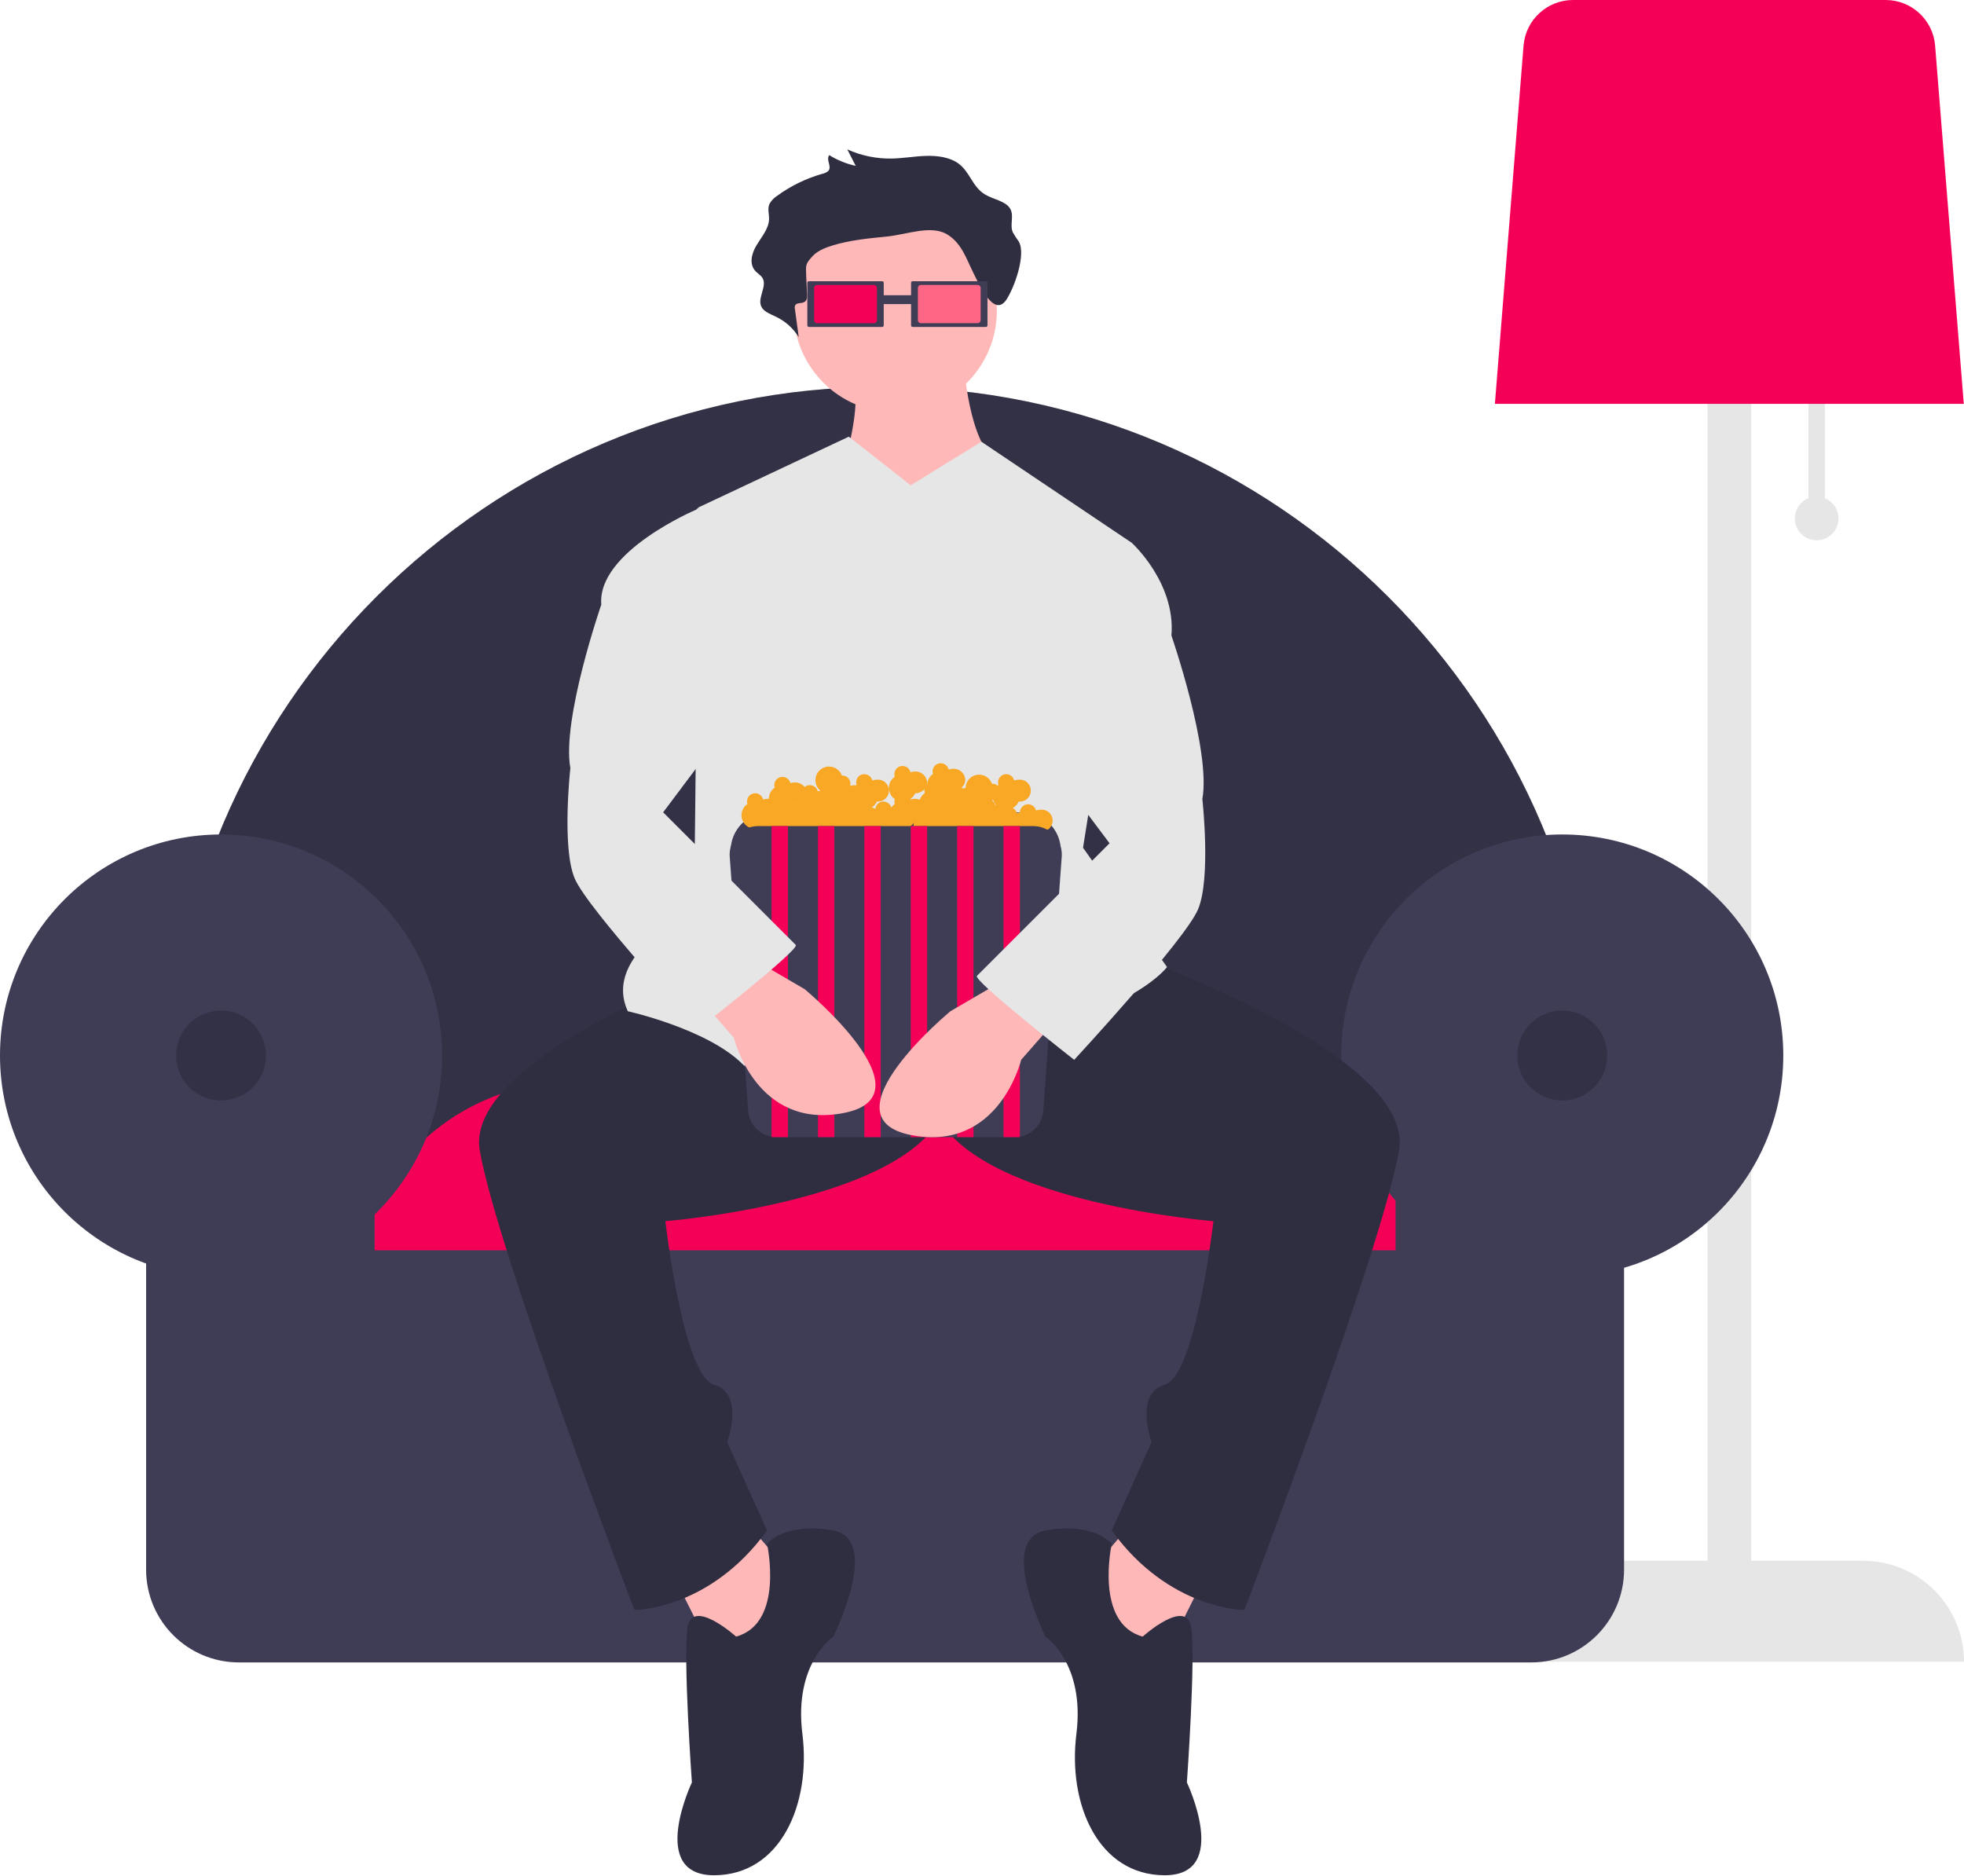
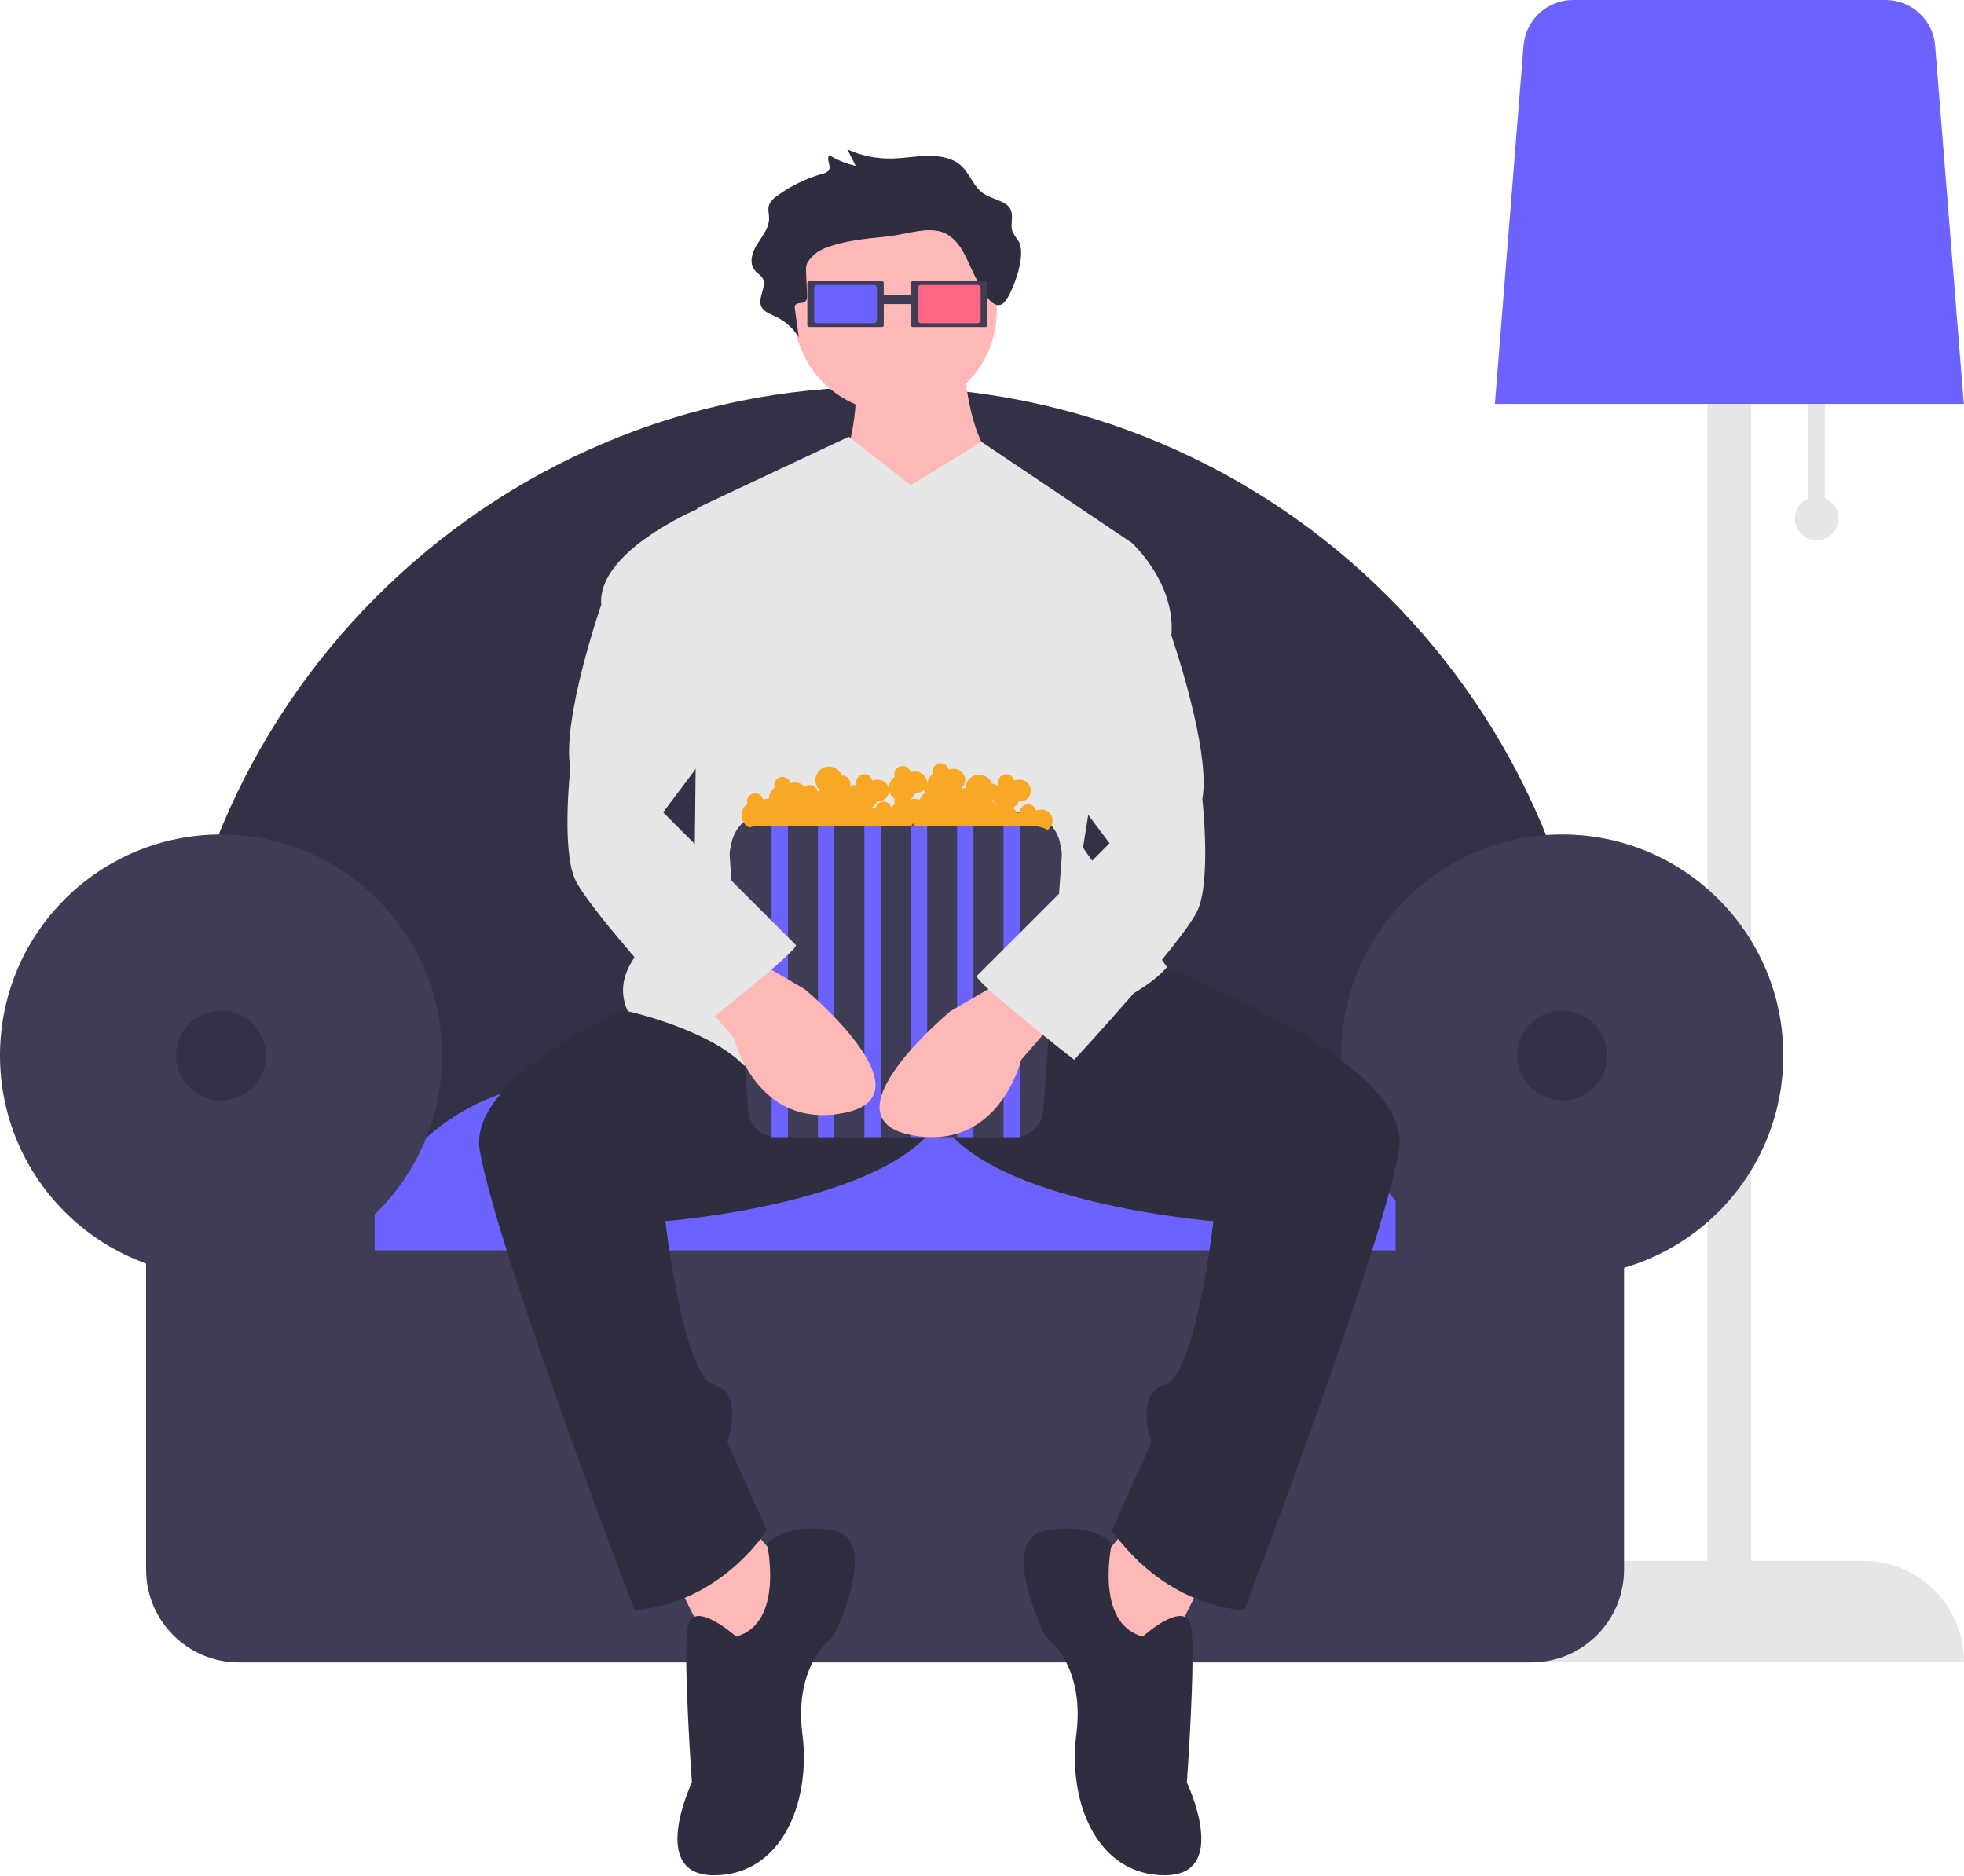
<svg xmlns="http://www.w3.org/2000/svg" data-name="Layer 1" width="719.769" height="687.25" viewBox="0 0 719.769 687.25">
  <path d="M908.885,288.962V250.375h-6v38.587a8,8,0,1,0,6,0Z" transform="translate(-240.1153 -106.375)" fill="#e6e6e6" />
  <path d="M922.885,678.375h-41v-498h-16v498H824.885a37,37,0,0,0-37,37v0h172v-0A37,37,0,0,0,922.885,678.375Z" transform="translate(-240.1153 -106.375)" fill="#e6e6e6" />
-   <path d="M787.968,254.375h171.834L949.294,123.035A18.198,18.198,0,0,0,931.248,106.375H816.521a18.198,18.198,0,0,0-18.046,16.66Z" transform="translate(-240.1153 -106.375)" fill="#f50057" />
+   <path d="M787.968,254.375h171.834L949.294,123.035A18.198,18.198,0,0,0,931.248,106.375H816.521a18.198,18.198,0,0,0-18.046,16.66Z" transform="translate(-240.1153 -106.375)" fill="#6c63ff" />
  <path d="M301.213,563.911H825.692V510.364c0-144.599-117.641-262.239-262.239-262.239S301.213,365.766,301.213,510.364Z" transform="translate(-240.1153 -106.375)" fill="#3f3d56" />
  <path d="M301.213,563.911H825.692V510.364c0-144.599-117.641-262.239-262.239-262.239S301.213,365.766,301.213,510.364Z" transform="translate(-240.1153 -106.375)" opacity="0.2" />
-   <path d="M369.188,582.446H772.82A81.097,81.097,0,0,0,691.826,502.813H450.181A81.097,81.097,0,0,0,369.188,582.446Z" transform="translate(-240.1153 -106.375)" fill="#f50057" />
+   <path d="M369.188,582.446H772.82A81.097,81.097,0,0,0,691.826,502.813H450.181A81.097,81.097,0,0,0,369.188,582.446Z" transform="translate(-240.1153 -106.375)" fill="#6c63ff" />
  <circle cx="81.006" cy="386.827" r="81.006" fill="#3f3d56" />
  <circle cx="572.533" cy="386.827" r="81.006" fill="#3f3d56" />
  <path d="M751.551,534.392V564.597H377.413V534.392H293.662V681.614a34.011,34.011,0,0,0,34.011,34.011H801.291a34.011,34.011,0,0,0,34.011-34.011V534.392Z" transform="translate(-240.1153 -106.375)" fill="#3f3d56" />
  <circle cx="81.006" cy="386.827" r="16.476" opacity="0.2" />
  <circle cx="572.533" cy="386.827" r="16.476" opacity="0.2" />
  <path d="M593.293,238.871s1.62,30.775,12.958,37.254,0,50.211,0,50.211L552.8,327.956l-3.239-51.831s6.479-21.056,3.239-30.775S593.293,238.871,593.293,238.871Z" transform="translate(-240.1153 -106.375)" fill="#ffb8b8" />
  <polygon points="413.107 560.102 393.671 582.778 424.446 611.933 440.643 579.539 413.107 560.102" fill="#ffb8b8" />
  <polygon points="275.431 560.102 294.868 582.778 264.093 611.933 247.896 579.539 275.431 560.102" fill="#ffb8b8" />
  <path d="M642.695,451.864s116.62,38.873,110.141,76.127-56.69,168.451-56.69,168.451-27.535,0-48.592-29.155l14.577-32.394s-6.479-17.817,4.859-21.056,17.817-59.93,17.817-59.93-82.606-6.479-100.423-37.254l-32.394-77.746Z" transform="translate(-240.1153 -106.375)" fill="#2f2e41" />
  <path d="M526.075,451.864S409.455,490.738,415.934,527.991s56.69,168.451,56.69,168.451,27.535,0,48.592-29.155l-14.577-32.394s6.479-17.817-4.859-21.056-17.817-59.93-17.817-59.93,82.606-6.479,100.423-37.254l32.394-77.746Z" transform="translate(-240.1153 -106.375)" fill="#2f2e41" />
  <path d="M658.892,706.16s16.197-14.577,17.817-3.239-1.62,56.69-1.62,56.69,16.197,34.014-8.099,34.014-35.634-25.915-32.394-51.831-11.338-35.634-11.338-35.634-17.817-35.634,0-38.873,24.296,4.859,24.296,4.859S641.075,701.301,658.892,706.16Z" transform="translate(-240.1153 -106.375)" fill="#2f2e41" />
  <path d="M509.878,706.16s-16.197-14.577-17.817-3.239,1.62,56.69,1.62,56.69S477.483,793.625,501.779,793.625s35.634-25.915,32.394-51.831,11.338-35.634,11.338-35.634,17.817-35.634,0-38.873-24.296,4.859-24.296,4.859S527.695,701.301,509.878,706.16Z" transform="translate(-240.1153 -106.375)" fill="#2f2e41" />
  <circle cx="328.072" cy="113.87" r="37.254" fill="#ffb8b8" />
  <path d="M573.857,284.224l-22.676-17.817-55.07,25.915-1.62,147.394s-34.014,16.197-24.296,37.254c0,0,29.155,6.479,42.113,19.437s85.845-4.859,116.62-14.577,38.873-21.056,38.873-21.056l-30.775-43.732,17.817-111.761L599.778,268.259Z" transform="translate(-240.1153 -106.375)" fill="#e6e6e6" />
  <path d="M613.478,194.889a32.723,32.723,0,0,1-2.221-3.447c-1.155-2.813.669-6.129-1.035-8.756-1.74-2.682-6.159-3.247-9.165-5.069-4.631-2.807-5.473-8.314-9.811-11.407-3.126-2.228-7.584-2.829-11.762-2.702s-8.299.882-12.478.965a37.622,37.622,0,0,1-16.377-3.349l3.083,6.031a30.776,30.776,0,0,1-9.678-3.923c-1.364,1.691,1.131,4.259-.416,5.845a4.963,4.963,0,0,1-2.184,1.013,52.246,52.246,0,0,0-16.538,8.068,8.31,8.31,0,0,0-2.783,2.938c-.804,1.781-.091,3.748-.152,5.641-.111,3.441-2.737,6.441-4.601,9.541s-2.87,7.118-.106,9.749a25.135,25.135,0,0,1,1.932,1.703c2.77,3.267-2.133,8.052.23,11.519,1.026,1.505,3.129,2.267,4.957,3.156a19.807,19.807,0,0,1,8.474,7.553L531.426,219.531a1.72,1.72,0,0,1,.283-1.519c.688-.701,2.129-.422,3.079-.886,1.045-.511,1.124-1.683,1.082-2.665l-.32-7.571c-.144-3.405-.184-3.857,2.324-6.605,1.752-1.92,4.507-3.078,7.275-3.93,6.325-1.947,13.128-2.62,19.853-3.278,7.809-.764,16.602-4.553,22.667-.53,4.964,3.293,6.615,8.706,9.007,13.507,2.15,4.315,7.668,17.02,12.262,10.143C611.823,211.876,616.235,199.698,613.478,194.889Z" transform="translate(-240.1153 -106.375)" fill="#2f2e41" />
  <path d="M574.583,209.438a.58.58,0,0,0-.579.579v15.597a.58.58,0,0,0,.579.579h26.85a.58.58,0,0,0,.579-.579V210.017a.58.58,0,0,0-.579-.579Z" transform="translate(-240.1153 -106.375)" fill="#3f3d56" />
  <path d="M577.583,210.813a1.08,1.08,0,0,0-1.079,1.079v11.846a1.08,1.08,0,0,0,1.079,1.079h20.849a1.08,1.08,0,0,0,1.079-1.079V211.892a1.08,1.08,0,0,0-1.079-1.079Z" transform="translate(-240.1153 -106.375)" fill="#ff6584" />
  <rect x="320.784" y="108.201" width="13.986" height="3.239" fill="#3f3d56" />
  <path d="M536.562,209.438a.58.58,0,0,0-.579.579v15.597a.58.58,0,0,0,.579.579h26.85a.58.58,0,0,0,.579-.579V210.017a.58.58,0,0,0-.579-.579Z" transform="translate(-240.1153 -106.375)" fill="#3f3d56" />
-   <path d="M539.563,210.813a1.08,1.08,0,0,0-1.079,1.079v11.846a1.08,1.08,0,0,0,1.079,1.079H560.411a1.08,1.08,0,0,0,1.079-1.079V211.892a1.08,1.08,0,0,0-1.079-1.079Z" transform="translate(-240.1153 -106.375)" fill="#f50057" />
+   <path d="M539.563,210.813a1.08,1.08,0,0,0-1.079,1.079v11.846a1.08,1.08,0,0,0,1.079,1.079H560.411a1.08,1.08,0,0,0,1.079-1.079V211.892a1.08,1.08,0,0,0-1.079-1.079Z" transform="translate(-240.1153 -106.375)" fill="#6c63ff" />
  <path d="M281.769,297.75h93a14,14,0,0,1,14,14v0a0,0,0,0,1,0,0h-121a0,0,0,0,1,0,0v0A14,14,0,0,1,281.769,297.75Z" fill="#3f3d56" />
  <path d="M621.385,403.125a4.961,4.961,0,0,0-1.599.272,2.995,2.995,0,0,0-5.901.728c0,.015.004.029.004.044a5.142,5.142,0,0,0-1.103.229,3.011,3.011,0,0,0-1.483-1.911,5.017,5.017,0,0,0,2.164-2.369,4.021,4.021,0,1,0-.082-7.993,4.961,4.961,0,0,0-1.599.272,2.99,2.99,0,1,0-5.749,1.625c-.12.083-.231.177-.343.27a2.84,2.84,0,0,0-2.045-.681,4.98,4.98,0,0,0-9.683,1.551,5.118,5.118,0,0,0-1.18.235,3,3,0,0,0-.172-.494,3.758,3.758,0,0,0,1.272-2.779,4.272,4.272,0,0,0-4.5-4,4.961,4.961,0,0,0-1.599.272,2.99,2.99,0,1,0-5.749,1.625,4.987,4.987,0,0,0-2.137,3.869c-.042.038-.091.068-.131.108a3.563,3.563,0,0,0,.116-.874,4.272,4.272,0,0,0-4.5-4,4.961,4.961,0,0,0-1.599.272,2.99,2.99,0,1,0-5.749,1.625,4.987,4.987,0,0,0,0,8.205,2.727,2.727,0,0,0,0,1.795,5.049,5.049,0,0,0-1.279,1.292,2.981,2.981,0,0,0-5.842.505,4.764,4.764,0,0,0-1.286-.519,5.027,5.027,0,0,0,1.837-2.182,4.021,4.021,0,1,0-.082-7.993,4.961,4.961,0,0,0-1.599.272,2.99,2.99,0,1,0-5.749,1.625c-.064.045-.122.097-.184.145-.156-.015-.308-.042-.468-.042a4.961,4.961,0,0,0-1.599.272c-.019-.075-.05-.145-.074-.219a2.947,2.947,0,0,0-3.062-3.567,4.995,4.995,0,1,0-7.851,5.565,5.173,5.173,0,0,0-1.013.221,2.973,2.973,0,0,0-4.762-1.608,4.676,4.676,0,0,0-3.639-1.664,4.961,4.961,0,0,0-1.599.272,2.99,2.99,0,1,0-5.749,1.625,4.989,4.989,0,0,0-2.152,4.103c0,.015.004.03.005.045a4.148,4.148,0,0,0-2.104.227,2.99,2.99,0,1,0-5.749,1.625,4.98,4.98,0,0,0,3.936,8.97,4.982,4.982,0,0,0,9.414,1.279,31.17,31.17,0,0,0,10.802-.487,4.982,4.982,0,0,0,9.278.333,4.892,4.892,0,0,0,2.097-.519,4.977,4.977,0,0,0,8.903-.481,4.844,4.844,0,0,1,5.418,3.007,7.799,7.799,0,0,1,5.744-3.179,4.875,4.875,0,0,0,5.415-2.068,4.998,4.998,0,0,0,9.423,3.239,4.892,4.892,0,0,0,2.097-.519,4.977,4.977,0,0,0,8.903-.481,4.892,4.892,0,0,0,2.097-.519,4.948,4.948,0,0,0,7.412,1.437,4.979,4.979,0,0,0,8.906,2.065,4.966,4.966,0,0,0,7.584-1.983,4.021,4.021,0,1,0-.082-7.993Zm-89.378-2.064c-.005.024-.009.049-.014.073-.036-.001-.071-.009-.108-.009a2.978,2.978,0,0,0-.446.045c.008-.018.02-.034.027-.052A4.98,4.98,0,0,0,532.007,401.061Zm41.779-1.664c-.015-.058-.04-.112-.057-.169a5.024,5.024,0,0,0,1.738-2.111,4.681,4.681,0,0,0,3.477-1.574,3.009,3.009,0,0,0-.059.582,2.967,2.967,0,0,0,.152.897,5.018,5.018,0,0,0-1.859,2.437,4.907,4.907,0,0,0-3.392-.062Zm29.95.373c-.002-.061.006-.124.002-.185a2.986,2.986,0,0,0,.381-.026,4.956,4.956,0,0,0,.953,1.765c-.094.026-.194.042-.286.074A3.016,3.016,0,0,0,603.736,399.77Z" transform="translate(-240.1153 -106.375)" fill="#f9a825" />
  <path d="M517.958,409.125a10.441,10.441,0,0,0-10.427,11.002l6.771,93.115a10.441,10.441,0,0,0,10.427,9.883H612.04a10.441,10.441,0,0,0,10.427-9.883l6.771-93.115a10.441,10.441,0,0,0-10.427-11.002Z" transform="translate(-240.1153 -106.375)" fill="#3f3d56" />
-   <rect x="282.769" y="302.75" width="6" height="114" fill="#f50057" />
-   <rect x="299.769" y="302.75" width="6" height="114" fill="#f50057" />
-   <rect x="316.769" y="302.75" width="6" height="114" fill="#f50057" />
-   <rect x="333.769" y="302.75" width="6" height="114" fill="#f50057" />
-   <rect x="350.769" y="302.75" width="6" height="114" fill="#f50057" />
-   <rect x="367.769" y="302.75" width="6" height="114" fill="#f50057" />
+   <rect x="282.769" y="302.75" width="6" height="114" fill="#6c63ff" />
+   <rect x="299.769" y="302.75" width="6" height="114" fill="#6c63ff" />
+   <rect x="316.769" y="302.75" width="6" height="114" fill="#6c63ff" />
+   <rect x="333.769" y="302.75" width="6" height="114" fill="#6c63ff" />
+   <rect x="350.769" y="302.75" width="6" height="114" fill="#6c63ff" />
+   <rect x="367.769" y="302.75" width="6" height="114" fill="#6c63ff" />
  <path d="M607.871,465.632l-19.437,11.338s-46.972,38.873-14.577,45.352,40.493-27.535,40.493-27.535l11.338-12.958Z" transform="translate(-240.1153 -106.375)" fill="#ffb8b8" />
  <path d="M515.547,457.533l19.437,11.338s46.972,38.873,14.577,45.352-40.493-27.535-40.493-27.535l-11.338-12.958Z" transform="translate(-240.1153 -106.375)" fill="#ffb8b8" />
  <path d="M633.786,303.66l21.056,1.62s16.197,14.577,14.577,34.014c0,0,14.577,42.113,11.338,59.93,0,0,3.239,29.155-1.62,40.493S633.786,494.787,633.786,494.787s-37.254-29.155-35.634-30.775l48.592-48.592-24.296-32.394Z" transform="translate(-240.1153 -106.375)" fill="#e6e6e6" />
  <path d="M496.11,292.322l-.81.81s-36.444,15.387-34.824,34.824c0,0-14.577,42.113-11.338,59.93,0,0-3.239,29.155,1.62,40.493s45.352,55.07,45.352,55.07,37.254-29.155,35.634-30.775l-48.592-48.592,24.296-32.394Z" transform="translate(-240.1153 -106.375)" fill="#e6e6e6" />
</svg>
